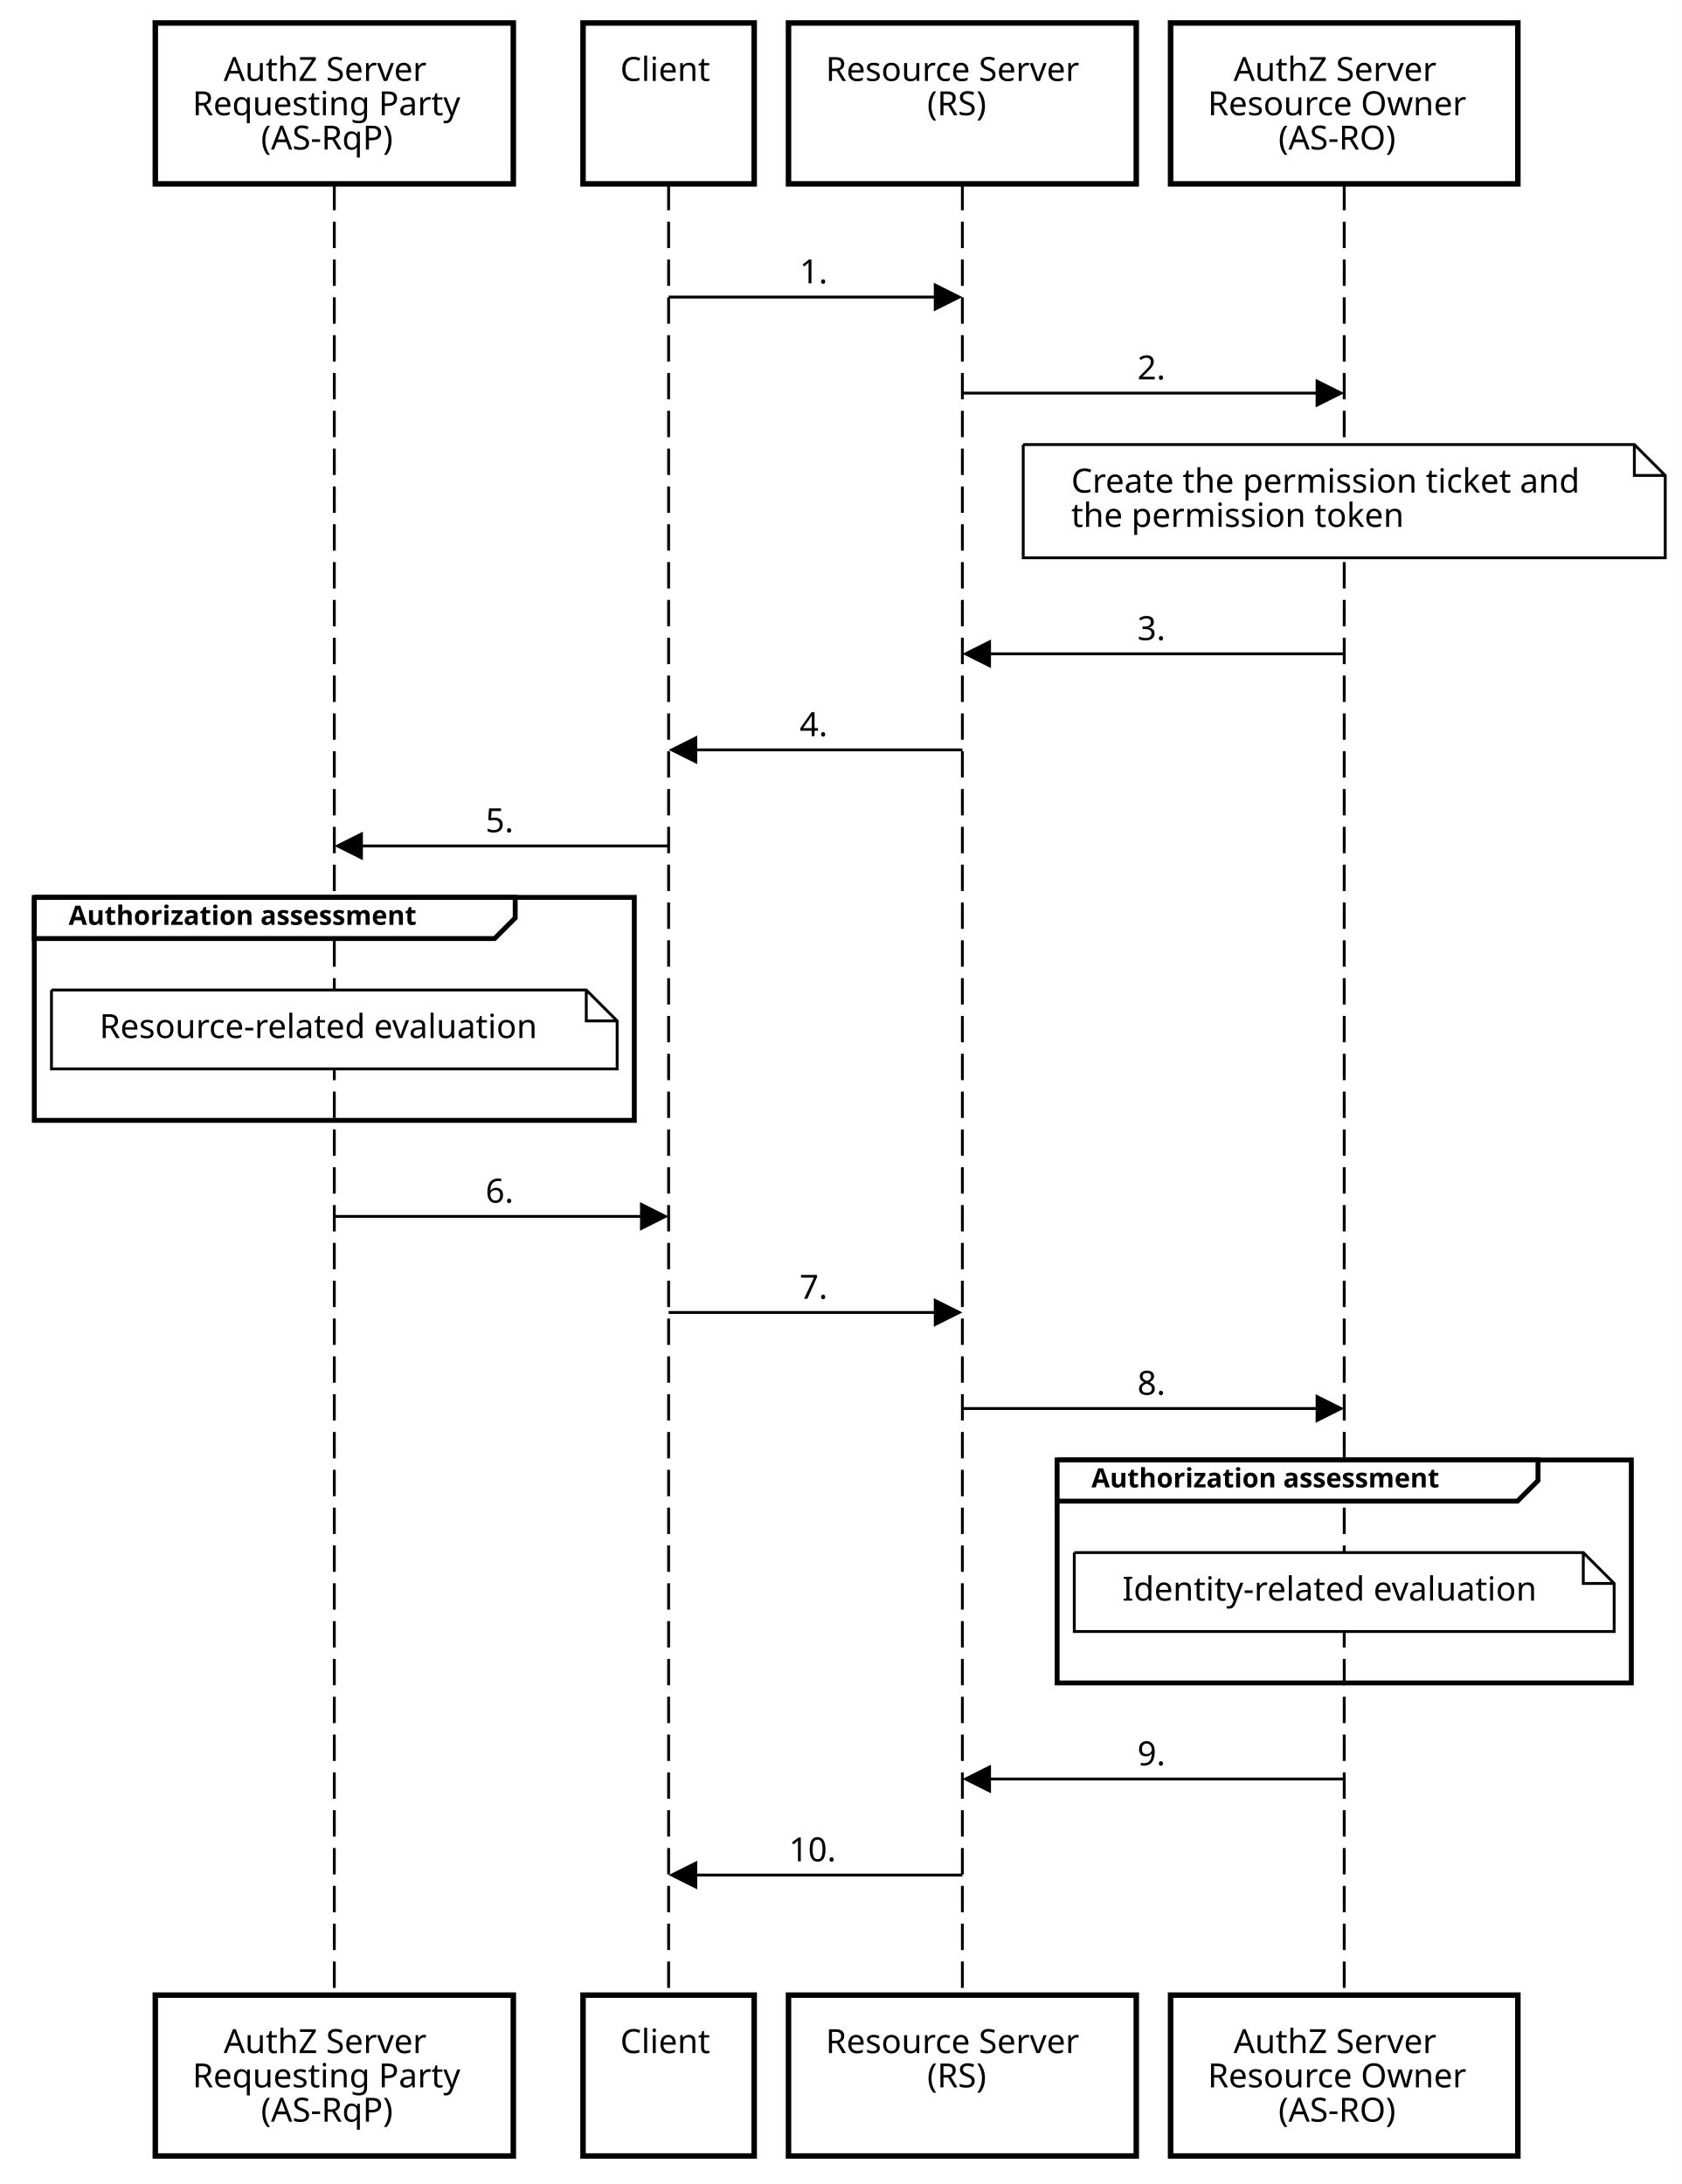
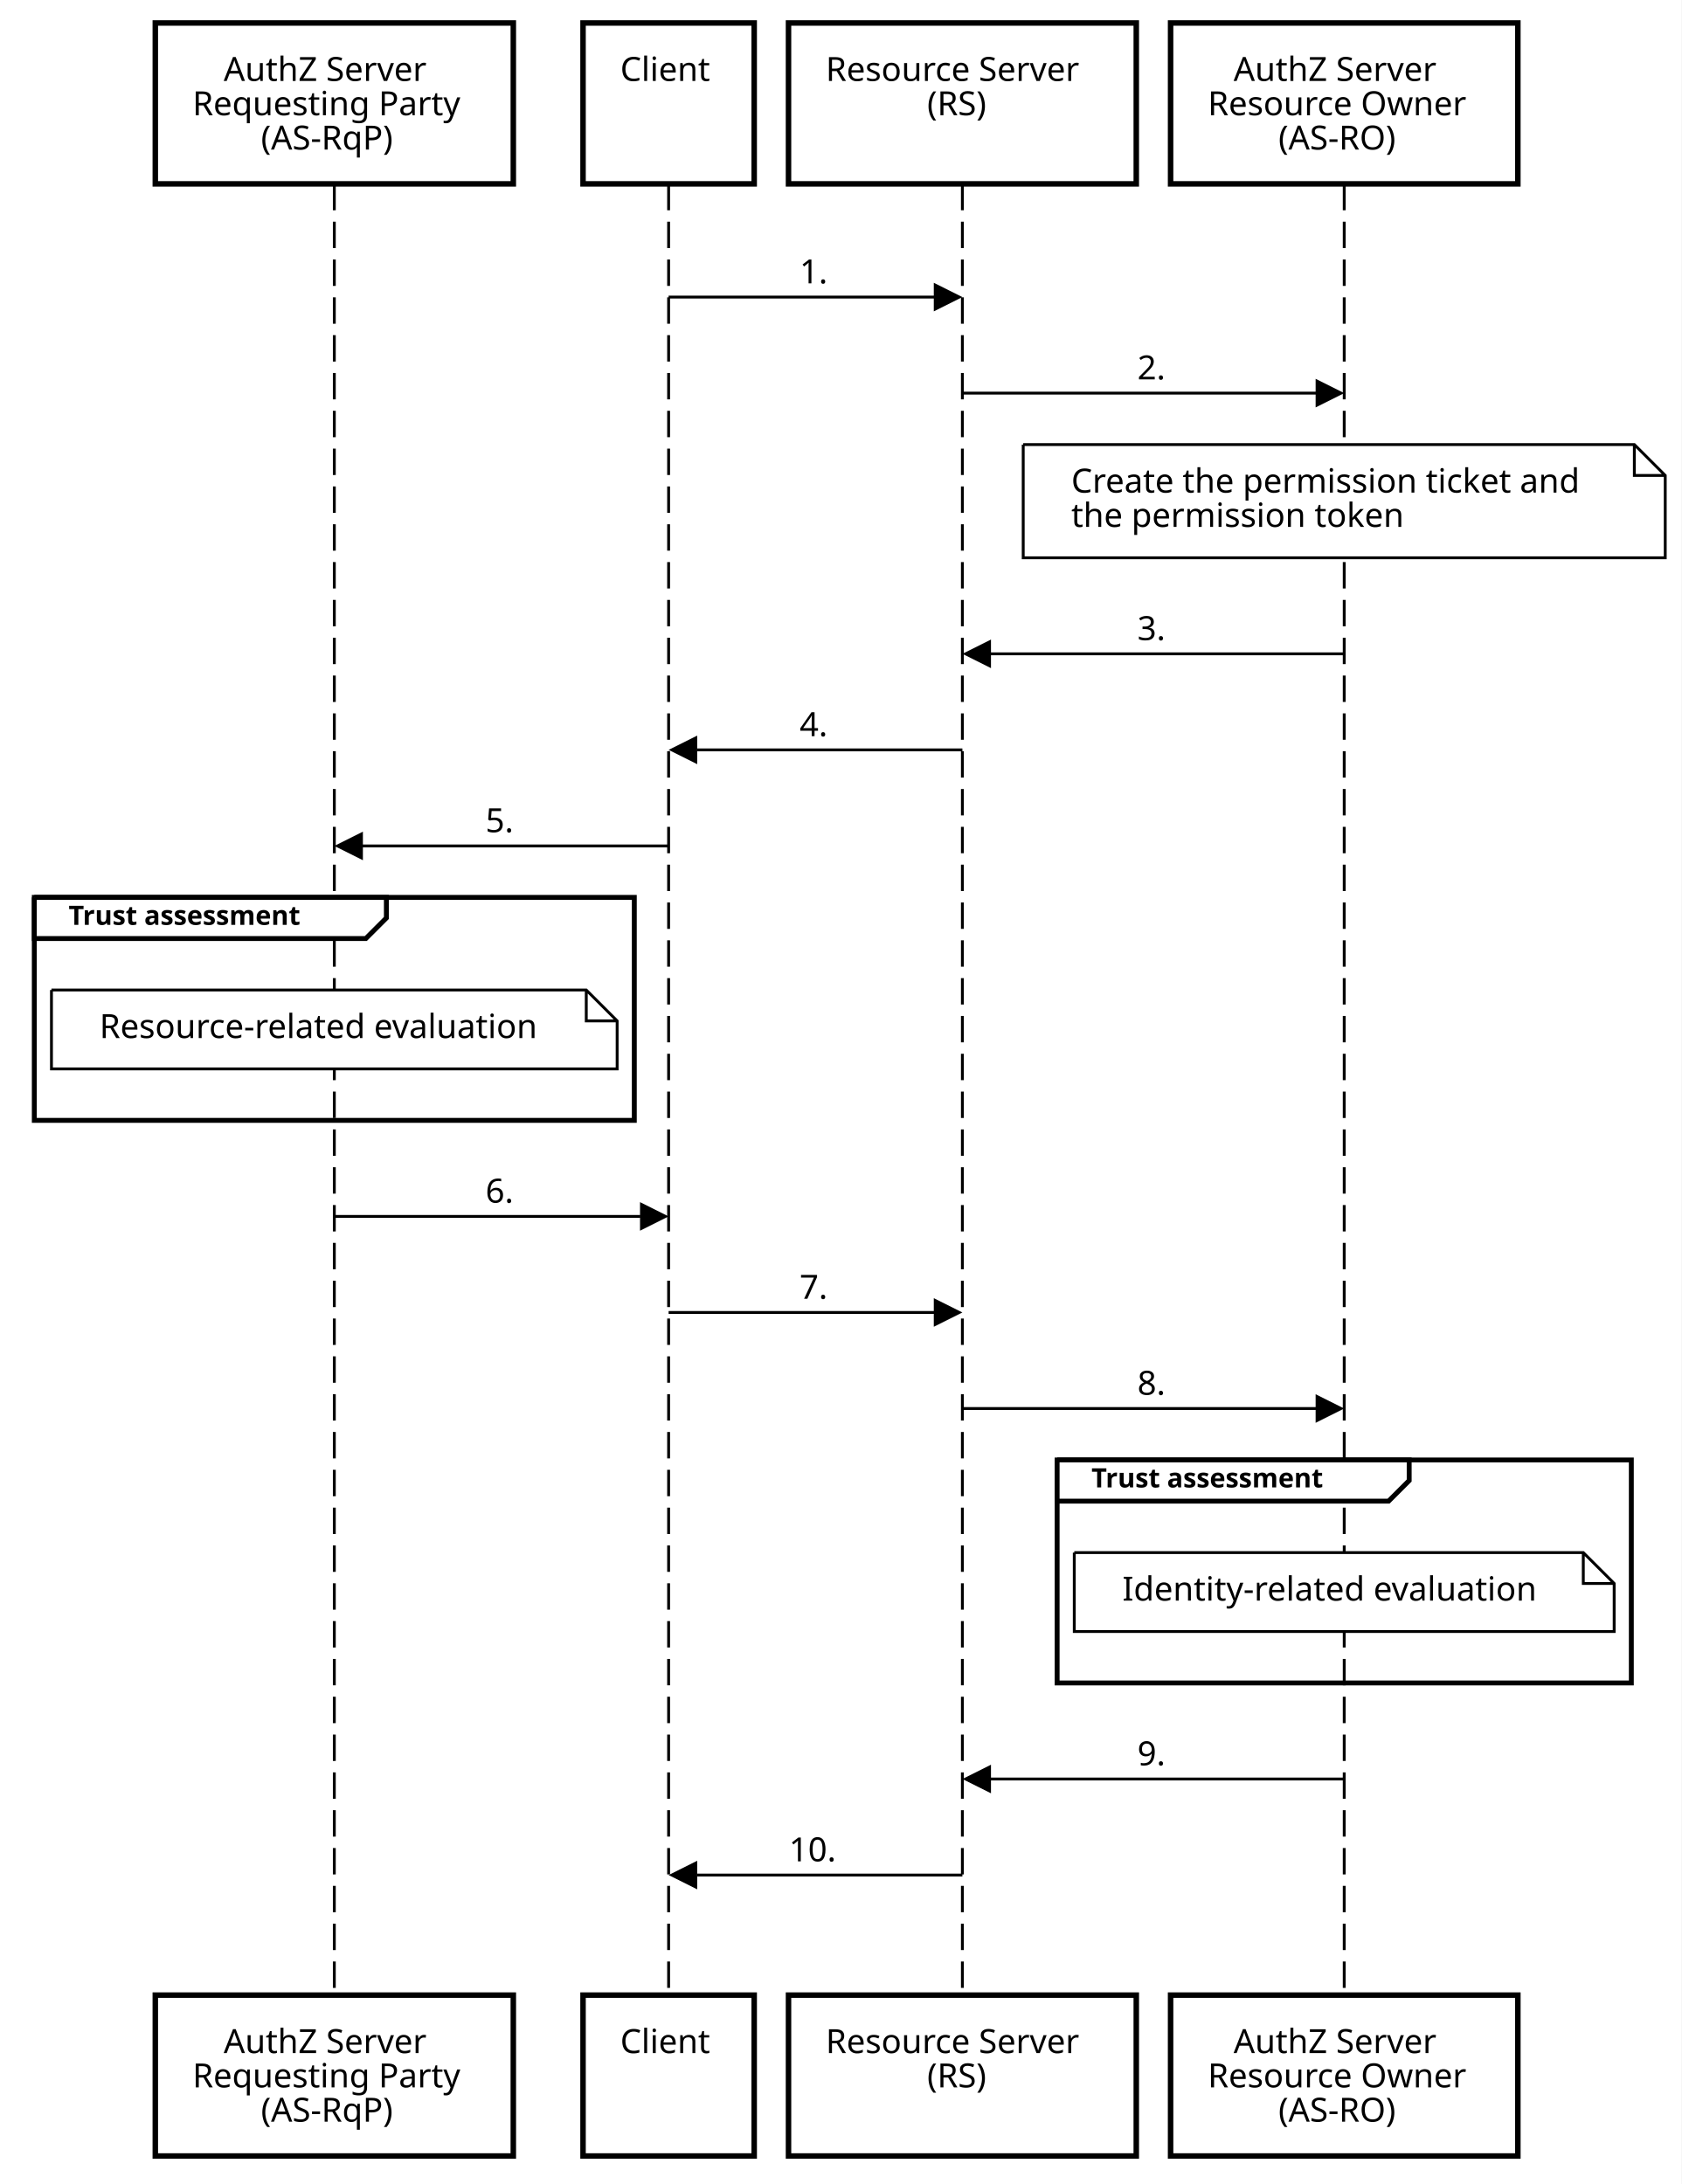
<svg xmlns="http://www.w3.org/2000/svg" version="1.1" width="739" height="960">
  <defs />
  <g>
    <g />
    <g />
    <g />
    <g />
    <g />
    <g />
    <g />
    <g />
    <g />
    <g />
    <g />
    <g />
    <g />
    <g />
    <g />
    <g />
    <g />
    <g />
    <g />
    <g />
    <g />
    <g />
    <g />
    <g />
    <g />
    <g />
    <g>
      <rect fill="white" stroke="none" x="0" y="0" width="739" height="960" />
    </g>
    <g />
    <g>
      <path fill="none" stroke="black" paint-order="fill stroke markers" d=" M 146.92 80.822 L 146.92 876.974" stroke-miterlimit="10" stroke-width="1.257" stroke-dasharray="11.599,5.026" />
      <path fill="none" stroke="black" paint-order="fill stroke markers" d=" M 293.839 80.822 L 293.839 876.974" stroke-miterlimit="10" stroke-width="1.257" stroke-dasharray="11.599,5.026" />
      <path fill="none" stroke="black" paint-order="fill stroke markers" d=" M 422.947 80.822 L 422.947 876.974" stroke-miterlimit="10" stroke-width="1.257" stroke-dasharray="11.599,5.026" />
      <path fill="none" stroke="black" paint-order="fill stroke markers" d=" M 590.755 80.822 L 590.755 876.974" stroke-miterlimit="10" stroke-width="1.257" stroke-dasharray="11.599,5.026" />
    </g>
    <g>
      <path fill="none" stroke="none" />
      <g>
        <path fill="white" stroke="black" paint-order="fill stroke markers" d=" M 68.251 10.103 L 225.588 10.103 L 225.588 80.822 L 68.251 80.822 L 68.251 10.103 Z" stroke-miterlimit="10" stroke-width="2.413" stroke-dasharray="" />
      </g>
      <g>
        <text fill="black" stroke="none" font-family="sans-serif" font-size="11pt" font-style="normal" font-weight="normal" text-decoration="normal" x="98.303" y="35.586" text-anchor="start" dominant-baseline="alphabetic" xml:space="preserve">AuthZ Server</text>
        <text fill="black" stroke="none" font-family="sans-serif" font-size="11pt" font-style="normal" font-weight="normal" text-decoration="normal" x="84.611" y="50.664" text-anchor="start" dominant-baseline="alphabetic" xml:space="preserve">Requesting Party</text>
        <text fill="black" stroke="none" font-family="sans-serif" font-size="11pt" font-style="normal" font-weight="normal" text-decoration="normal" x="114.695" y="65.743" text-anchor="start" dominant-baseline="alphabetic" xml:space="preserve">(AS-RqP)</text>
      </g>
      <path fill="none" stroke="none" />
      <g>
        <path fill="white" stroke="black" paint-order="fill stroke markers" d=" M 256.229 10.103 L 331.45 10.103 L 331.45 80.822 L 256.229 80.822 L 256.229 10.103 Z" stroke-miterlimit="10" stroke-width="2.413" stroke-dasharray="" />
      </g>
      <g>
        <text fill="black" stroke="none" font-family="sans-serif" font-size="11pt" font-style="normal" font-weight="normal" text-decoration="normal" x="272.589" y="35.586" text-anchor="start" dominant-baseline="alphabetic" xml:space="preserve">Client</text>
        <text fill="black" stroke="none" font-family="sans-serif" font-size="11pt" font-style="normal" font-weight="normal" text-decoration="normal" x="293.839" y="50.664" text-anchor="start" dominant-baseline="alphabetic" xml:space="preserve" />
        <text fill="black" stroke="none" font-family="sans-serif" font-size="11pt" font-style="normal" font-weight="normal" text-decoration="normal" x="293.839" y="65.743" text-anchor="start" dominant-baseline="alphabetic" xml:space="preserve" />
      </g>
      <path fill="none" stroke="none" />
      <g>
        <path fill="white" stroke="black" paint-order="fill stroke markers" d=" M 346.528 10.103 L 499.366 10.103 L 499.366 80.822 L 346.528 80.822 L 346.528 10.103 Z" stroke-miterlimit="10" stroke-width="2.413" stroke-dasharray="" />
      </g>
      <g>
        <text fill="black" stroke="none" font-family="sans-serif" font-size="11pt" font-style="normal" font-weight="normal" text-decoration="normal" x="362.889" y="35.586" text-anchor="start" dominant-baseline="alphabetic" xml:space="preserve">Resource Server</text>
        <text fill="black" stroke="none" font-family="sans-serif" font-size="11pt" font-style="normal" font-weight="normal" text-decoration="normal" x="407.472" y="50.664" text-anchor="start" dominant-baseline="alphabetic" xml:space="preserve">(RS)</text>
        <text fill="black" stroke="none" font-family="sans-serif" font-size="11pt" font-style="normal" font-weight="normal" text-decoration="normal" x="422.947" y="65.743" text-anchor="start" dominant-baseline="alphabetic" xml:space="preserve" />
      </g>
      <path fill="none" stroke="none" />
      <g>
        <path fill="white" stroke="black" paint-order="fill stroke markers" d=" M 514.444 10.103 L 667.065 10.103 L 667.065 80.822 L 514.444 80.822 L 514.444 10.103 Z" stroke-miterlimit="10" stroke-width="2.413" stroke-dasharray="" />
      </g>
      <g>
        <text fill="black" stroke="none" font-family="sans-serif" font-size="11pt" font-style="normal" font-weight="normal" text-decoration="normal" x="542.138" y="35.586" text-anchor="start" dominant-baseline="alphabetic" xml:space="preserve">AuthZ Server</text>
        <text fill="black" stroke="none" font-family="sans-serif" font-size="11pt" font-style="normal" font-weight="normal" text-decoration="normal" x="530.805" y="50.664" text-anchor="start" dominant-baseline="alphabetic" xml:space="preserve">Resource Owner</text>
        <text fill="black" stroke="none" font-family="sans-serif" font-size="11pt" font-style="normal" font-weight="normal" text-decoration="normal" x="561.838" y="65.743" text-anchor="start" dominant-baseline="alphabetic" xml:space="preserve">(AS-RO)</text>
      </g>
      <path fill="none" stroke="none" />
      <g>
        <path fill="white" stroke="black" paint-order="fill stroke markers" d=" M 68.251 876.974 L 225.588 876.974 L 225.588 947.693 L 68.251 947.693 L 68.251 876.974 Z" stroke-miterlimit="10" stroke-width="2.413" stroke-dasharray="" />
      </g>
      <g>
        <text fill="black" stroke="none" font-family="sans-serif" font-size="11pt" font-style="normal" font-weight="normal" text-decoration="normal" x="98.303" y="902.457" text-anchor="start" dominant-baseline="alphabetic" xml:space="preserve">AuthZ Server</text>
        <text fill="black" stroke="none" font-family="sans-serif" font-size="11pt" font-style="normal" font-weight="normal" text-decoration="normal" x="84.611" y="917.536" text-anchor="start" dominant-baseline="alphabetic" xml:space="preserve">Requesting Party</text>
        <text fill="black" stroke="none" font-family="sans-serif" font-size="11pt" font-style="normal" font-weight="normal" text-decoration="normal" x="114.695" y="932.614" text-anchor="start" dominant-baseline="alphabetic" xml:space="preserve">(AS-RqP)</text>
      </g>
      <path fill="none" stroke="none" />
      <g>
        <path fill="white" stroke="black" paint-order="fill stroke markers" d=" M 256.229 876.974 L 331.45 876.974 L 331.45 947.693 L 256.229 947.693 L 256.229 876.974 Z" stroke-miterlimit="10" stroke-width="2.413" stroke-dasharray="" />
      </g>
      <g>
        <text fill="black" stroke="none" font-family="sans-serif" font-size="11pt" font-style="normal" font-weight="normal" text-decoration="normal" x="272.589" y="902.457" text-anchor="start" dominant-baseline="alphabetic" xml:space="preserve">Client</text>
        <text fill="black" stroke="none" font-family="sans-serif" font-size="11pt" font-style="normal" font-weight="normal" text-decoration="normal" x="293.839" y="917.536" text-anchor="start" dominant-baseline="alphabetic" xml:space="preserve" />
        <text fill="black" stroke="none" font-family="sans-serif" font-size="11pt" font-style="normal" font-weight="normal" text-decoration="normal" x="293.839" y="932.614" text-anchor="start" dominant-baseline="alphabetic" xml:space="preserve" />
      </g>
      <path fill="none" stroke="none" />
      <g>
        <path fill="white" stroke="black" paint-order="fill stroke markers" d=" M 346.528 876.974 L 499.366 876.974 L 499.366 947.693 L 346.528 947.693 L 346.528 876.974 Z" stroke-miterlimit="10" stroke-width="2.413" stroke-dasharray="" />
      </g>
      <g>
        <text fill="black" stroke="none" font-family="sans-serif" font-size="11pt" font-style="normal" font-weight="normal" text-decoration="normal" x="362.889" y="902.457" text-anchor="start" dominant-baseline="alphabetic" xml:space="preserve">Resource Server</text>
        <text fill="black" stroke="none" font-family="sans-serif" font-size="11pt" font-style="normal" font-weight="normal" text-decoration="normal" x="407.472" y="917.536" text-anchor="start" dominant-baseline="alphabetic" xml:space="preserve">(RS)</text>
        <text fill="black" stroke="none" font-family="sans-serif" font-size="11pt" font-style="normal" font-weight="normal" text-decoration="normal" x="422.947" y="932.614" text-anchor="start" dominant-baseline="alphabetic" xml:space="preserve" />
      </g>
      <path fill="none" stroke="none" />
      <g>
        <path fill="white" stroke="black" paint-order="fill stroke markers" d=" M 514.444 876.974 L 667.065 876.974 L 667.065 947.693 L 514.444 947.693 L 514.444 876.974 Z" stroke-miterlimit="10" stroke-width="2.413" stroke-dasharray="" />
      </g>
      <g>
        <text fill="black" stroke="none" font-family="sans-serif" font-size="11pt" font-style="normal" font-weight="normal" text-decoration="normal" x="542.138" y="902.457" text-anchor="start" dominant-baseline="alphabetic" xml:space="preserve">AuthZ Server</text>
        <text fill="black" stroke="none" font-family="sans-serif" font-size="11pt" font-style="normal" font-weight="normal" text-decoration="normal" x="530.805" y="917.536" text-anchor="start" dominant-baseline="alphabetic" xml:space="preserve">Resource Owner</text>
        <text fill="black" stroke="none" font-family="sans-serif" font-size="11pt" font-style="normal" font-weight="normal" text-decoration="normal" x="561.838" y="932.614" text-anchor="start" dominant-baseline="alphabetic" xml:space="preserve">(AS-RO)</text>
      </g>
    </g>
    <g>
      <g>
        <g>
          <rect fill="white" stroke="none" x="349.132" y="110.979" width="18.524" height="19.602" />
        </g>
        <text fill="black" stroke="none" font-family="sans-serif" font-size="11pt" font-style="normal" font-weight="normal" text-decoration="normal" x="351.393" y="124.55" text-anchor="start" dominant-baseline="alphabetic" xml:space="preserve">1.</text>
      </g>
      <g>
        <path fill="none" stroke="black" paint-order="fill stroke markers" d=" M 293.839 130.581 L 410.532 130.581" stroke-miterlimit="10" stroke-width="1.257" stroke-dasharray="" />
        <g transform="translate(422.9471,130.5811) translate(-422.9471,-130.5811)">
          <path fill="black" stroke="none" paint-order="stroke fill markers" d=" M 410.382 124.298 L 422.947 130.581 L 410.382 136.864 Z" />
        </g>
      </g>
      <g>
        <g>
          <rect fill="white" stroke="none" x="497.589" y="153.199" width="18.524" height="19.602" />
        </g>
        <text fill="black" stroke="none" font-family="sans-serif" font-size="11pt" font-style="normal" font-weight="normal" text-decoration="normal" x="499.851" y="166.77" text-anchor="start" dominant-baseline="alphabetic" xml:space="preserve">2.</text>
      </g>
      <g>
        <path fill="none" stroke="black" paint-order="fill stroke markers" d=" M 422.947 172.801 L 578.34 172.801" stroke-miterlimit="10" stroke-width="1.257" stroke-dasharray="" />
        <g transform="translate(590.7548,172.8013) translate(-590.7548,-172.8013)">
          <path fill="black" stroke="none" paint-order="stroke fill markers" d=" M 578.189 166.519 L 590.755 172.801 L 578.189 179.084 Z" />
        </g>
      </g>
      <path fill="white" stroke="black" paint-order="fill stroke markers" d=" M 449.678 195.419 L 718.261 195.419 L 731.832 208.99 L 731.832 245.179 L 449.678 245.179 L 449.678 195.419 M 718.261 195.419 L 718.261 208.99 L 731.832 208.99" stroke-miterlimit="10" stroke-width="1.257" stroke-dasharray="" />
      <g>
        <text fill="black" stroke="none" font-family="sans-serif" font-size="11pt" font-style="normal" font-weight="normal" text-decoration="normal" x="470.788" y="216.529" text-anchor="start" dominant-baseline="alphabetic" xml:space="preserve">Create the permission ticket and</text>
        <text fill="black" stroke="none" font-family="sans-serif" font-size="11pt" font-style="normal" font-weight="normal" text-decoration="normal" x="470.788" y="231.608" text-anchor="start" dominant-baseline="alphabetic" xml:space="preserve">the permission token</text>
      </g>
      <g>
        <g>
          <rect fill="white" stroke="none" x="497.589" y="267.797" width="18.524" height="19.602" />
        </g>
        <text fill="black" stroke="none" font-family="sans-serif" font-size="11pt" font-style="normal" font-weight="normal" text-decoration="normal" x="499.851" y="281.368" text-anchor="start" dominant-baseline="alphabetic" xml:space="preserve">3.</text>
      </g>
      <g>
        <path fill="none" stroke="black" paint-order="fill stroke markers" d=" M 590.755 287.399 L 435.362 287.399" stroke-miterlimit="10" stroke-width="1.257" stroke-dasharray="" />
        <g transform="translate(422.9471,287.3991) translate(-422.9471,-287.3991)">
          <path fill="black" stroke="none" paint-order="stroke fill markers" d=" M 435.513 281.116 L 422.947 287.399 L 435.513 293.682 Z" />
        </g>
      </g>
      <g>
        <g>
          <rect fill="white" stroke="none" x="349.132" y="310.017" width="18.524" height="19.602" />
        </g>
        <text fill="black" stroke="none" font-family="sans-serif" font-size="11pt" font-style="normal" font-weight="normal" text-decoration="normal" x="351.393" y="323.588" text-anchor="start" dominant-baseline="alphabetic" xml:space="preserve">4.</text>
      </g>
      <g>
        <path fill="none" stroke="black" paint-order="fill stroke markers" d=" M 422.947 329.619 L 306.254 329.619" stroke-miterlimit="10" stroke-width="1.257" stroke-dasharray="" />
        <g transform="translate(293.8395,329.6193) translate(-293.8395,-329.6193)">
          <path fill="black" stroke="none" paint-order="stroke fill markers" d=" M 306.405 323.337 L 293.839 329.619 L 306.405 335.902 Z" />
        </g>
      </g>
      <g>
        <g>
          <rect fill="white" stroke="none" x="211.118" y="352.237" width="18.524" height="19.602" />
        </g>
        <text fill="black" stroke="none" font-family="sans-serif" font-size="11pt" font-style="normal" font-weight="normal" text-decoration="normal" x="213.38" y="365.808" text-anchor="start" dominant-baseline="alphabetic" xml:space="preserve">5.</text>
      </g>
      <g>
        <path fill="none" stroke="black" paint-order="fill stroke markers" d=" M 293.839 371.839 L 159.335 371.839" stroke-miterlimit="10" stroke-width="1.257" stroke-dasharray="" />
        <g transform="translate(146.9197,371.8395) translate(-146.9197,-371.8395)">
          <path fill="black" stroke="none" paint-order="stroke fill markers" d=" M 159.485 365.557 L 146.92 371.839 L 159.485 378.122 Z" />
        </g>
      </g>
      <path fill="white" stroke="black" paint-order="fill stroke markers" d=" M 22.618 435.17 L 257.651 435.17 L 271.222 448.741 L 271.222 469.851 L 22.618 469.851 L 22.618 435.17 M 257.651 435.17 L 257.651 448.741 L 271.222 448.741" stroke-miterlimit="10" stroke-width="1.257" stroke-dasharray="" />
      <g>
        <text fill="black" stroke="none" font-family="sans-serif" font-size="11pt" font-style="normal" font-weight="normal" text-decoration="normal" x="43.728" y="456.28" text-anchor="start" dominant-baseline="alphabetic" xml:space="preserve">Resource-related evaluation</text>
      </g>
      <g>
        <g>
          <rect fill="white" stroke="none" x="211.118" y="515.087" width="18.524" height="19.602" />
        </g>
        <text fill="black" stroke="none" font-family="sans-serif" font-size="11pt" font-style="normal" font-weight="normal" text-decoration="normal" x="213.38" y="528.657" text-anchor="start" dominant-baseline="alphabetic" xml:space="preserve">6.</text>
      </g>
      <g>
        <path fill="none" stroke="black" paint-order="fill stroke markers" d=" M 146.92 534.689 L 281.425 534.689" stroke-miterlimit="10" stroke-width="1.257" stroke-dasharray="" />
        <g transform="translate(293.8395,534.6889) translate(-293.8395,-534.6889)">
          <path fill="black" stroke="none" paint-order="stroke fill markers" d=" M 281.274 528.406 L 293.839 534.689 L 281.274 540.972 Z" />
        </g>
      </g>
      <g>
        <g>
          <rect fill="white" stroke="none" x="349.132" y="557.307" width="18.524" height="19.602" />
        </g>
        <text fill="black" stroke="none" font-family="sans-serif" font-size="11pt" font-style="normal" font-weight="normal" text-decoration="normal" x="351.393" y="570.878" text-anchor="start" dominant-baseline="alphabetic" xml:space="preserve">7.</text>
      </g>
      <g>
        <path fill="none" stroke="black" paint-order="fill stroke markers" d=" M 293.839 576.909 L 410.532 576.909" stroke-miterlimit="10" stroke-width="1.257" stroke-dasharray="" />
        <g transform="translate(422.9471,576.9091) translate(-422.9471,-576.9091)">
          <path fill="black" stroke="none" paint-order="stroke fill markers" d=" M 410.382 570.626 L 422.947 576.909 L 410.382 583.192 Z" />
        </g>
      </g>
      <g>
        <g>
          <rect fill="white" stroke="none" x="497.589" y="599.527" width="18.524" height="19.602" />
        </g>
        <text fill="black" stroke="none" font-family="sans-serif" font-size="11pt" font-style="normal" font-weight="normal" text-decoration="normal" x="499.851" y="613.098" text-anchor="start" dominant-baseline="alphabetic" xml:space="preserve">8.</text>
      </g>
      <g>
        <path fill="none" stroke="black" paint-order="fill stroke markers" d=" M 422.947 619.129 L 578.34 619.129" stroke-miterlimit="10" stroke-width="1.257" stroke-dasharray="" />
        <g transform="translate(590.7548,619.1293) translate(-590.7548,-619.1293)">
          <path fill="black" stroke="none" paint-order="stroke fill markers" d=" M 578.189 612.847 L 590.755 619.129 L 578.189 625.412 Z" />
        </g>
      </g>
      <path fill="white" stroke="black" paint-order="fill stroke markers" d=" M 472.12 682.46 L 695.819 682.46 L 709.39 696.03 L 709.39 717.141 L 472.12 717.141 L 472.12 682.46 M 695.819 682.46 L 695.819 696.03 L 709.39 696.03" stroke-miterlimit="10" stroke-width="1.257" stroke-dasharray="" />
      <g>
        <text fill="black" stroke="none" font-family="sans-serif" font-size="11pt" font-style="normal" font-weight="normal" text-decoration="normal" x="493.23" y="703.57" text-anchor="start" dominant-baseline="alphabetic" xml:space="preserve">Identity-related evaluation</text>
      </g>
      <g>
        <g>
          <rect fill="white" stroke="none" x="497.589" y="762.377" width="18.524" height="19.602" />
        </g>
        <text fill="black" stroke="none" font-family="sans-serif" font-size="11pt" font-style="normal" font-weight="normal" text-decoration="normal" x="499.851" y="775.947" text-anchor="start" dominant-baseline="alphabetic" xml:space="preserve">9.</text>
      </g>
      <g>
        <path fill="none" stroke="black" paint-order="fill stroke markers" d=" M 590.755 781.979 L 435.362 781.979" stroke-miterlimit="10" stroke-width="1.257" stroke-dasharray="" />
        <g transform="translate(422.9471,781.9787) translate(-422.9471,-781.9787)">
          <path fill="black" stroke="none" paint-order="stroke fill markers" d=" M 435.513 775.696 L 422.947 781.979 L 435.513 788.262 Z" />
        </g>
      </g>
      <g>
        <g>
          <rect fill="white" stroke="none" x="344.465" y="804.597" width="27.857" height="19.602" />
        </g>
        <text fill="black" stroke="none" font-family="sans-serif" font-size="11pt" font-style="normal" font-weight="normal" text-decoration="normal" x="346.727" y="818.168" text-anchor="start" dominant-baseline="alphabetic" xml:space="preserve">10.</text>
      </g>
      <g>
        <path fill="none" stroke="black" paint-order="fill stroke markers" d=" M 422.947 824.199 L 306.254 824.199" stroke-miterlimit="10" stroke-width="1.257" stroke-dasharray="" />
        <g transform="translate(293.8395,824.199) translate(-293.8395,-824.199)">
          <path fill="black" stroke="none" paint-order="stroke fill markers" d=" M 306.405 817.916 L 293.839 824.199 L 306.405 830.482 Z" />
        </g>
      </g>
      <g>
        <g />
        <path fill="none" stroke="black" paint-order="fill stroke markers" d=" M 15.079 394.457 L 278.761 394.457 L 278.761 492.469 L 15.079 492.469 L 15.079 394.457 Z" stroke-miterlimit="10" stroke-width="2.154" stroke-dasharray="" />
-         <path fill="white" stroke="black" paint-order="fill stroke markers" d=" M 15.079 394.457 L 15.079 412.552 L 217.369 412.552 L 226.416 403.505 L 226.416 394.457 L 15.079 394.457" stroke-miterlimit="10" stroke-width="2.154" stroke-dasharray="" />
-         <text fill="black" stroke="none" font-family="sans-serif" font-size="8.8pt" font-style="normal" font-weight="bold" text-decoration="normal" x="30.157" y="406.52" text-anchor="start" dominant-baseline="alphabetic" xml:space="preserve">Authorization assessment</text>
+         <path fill="white" stroke="black" paint-order="fill stroke markers" d=" M 15.079 394.457 L 15.079 412.552 L 160.753 412.552 L 169.8 403.505 L 169.8 394.457 L 15.079 394.457" stroke-miterlimit="10" stroke-width="2.154" stroke-dasharray="" />
+         <text fill="black" stroke="none" font-family="sans-serif" font-size="8.8pt" font-style="normal" font-weight="bold" text-decoration="normal" x="30.157" y="406.52" text-anchor="start" dominant-baseline="alphabetic" xml:space="preserve">Trust assessment</text>
      </g>
      <g>
        <g />
        <path fill="none" stroke="black" paint-order="fill stroke markers" d=" M 464.58 641.747 L 716.929 641.747 L 716.929 739.759 L 464.58 739.759 L 464.58 641.747 Z" stroke-miterlimit="10" stroke-width="2.154" stroke-dasharray="" />
-         <path fill="white" stroke="black" paint-order="fill stroke markers" d=" M 464.58 641.747 L 464.58 659.842 L 666.871 659.842 L 675.918 650.794 L 675.918 641.747 L 464.58 641.747" stroke-miterlimit="10" stroke-width="2.154" stroke-dasharray="" />
-         <text fill="black" stroke="none" font-family="sans-serif" font-size="8.8pt" font-style="normal" font-weight="bold" text-decoration="normal" x="479.659" y="653.81" text-anchor="start" dominant-baseline="alphabetic" xml:space="preserve">Authorization assessment</text>
+         <path fill="white" stroke="black" paint-order="fill stroke markers" d=" M 464.58 641.747 L 464.58 659.842 L 610.254 659.842 L 619.302 650.794 L 619.302 641.747 L 464.58 641.747" stroke-miterlimit="10" stroke-width="2.154" stroke-dasharray="" />
+         <text fill="black" stroke="none" font-family="sans-serif" font-size="8.8pt" font-style="normal" font-weight="bold" text-decoration="normal" x="479.659" y="653.81" text-anchor="start" dominant-baseline="alphabetic" xml:space="preserve">Trust assessment</text>
      </g>
    </g>
  </g>
</svg>
